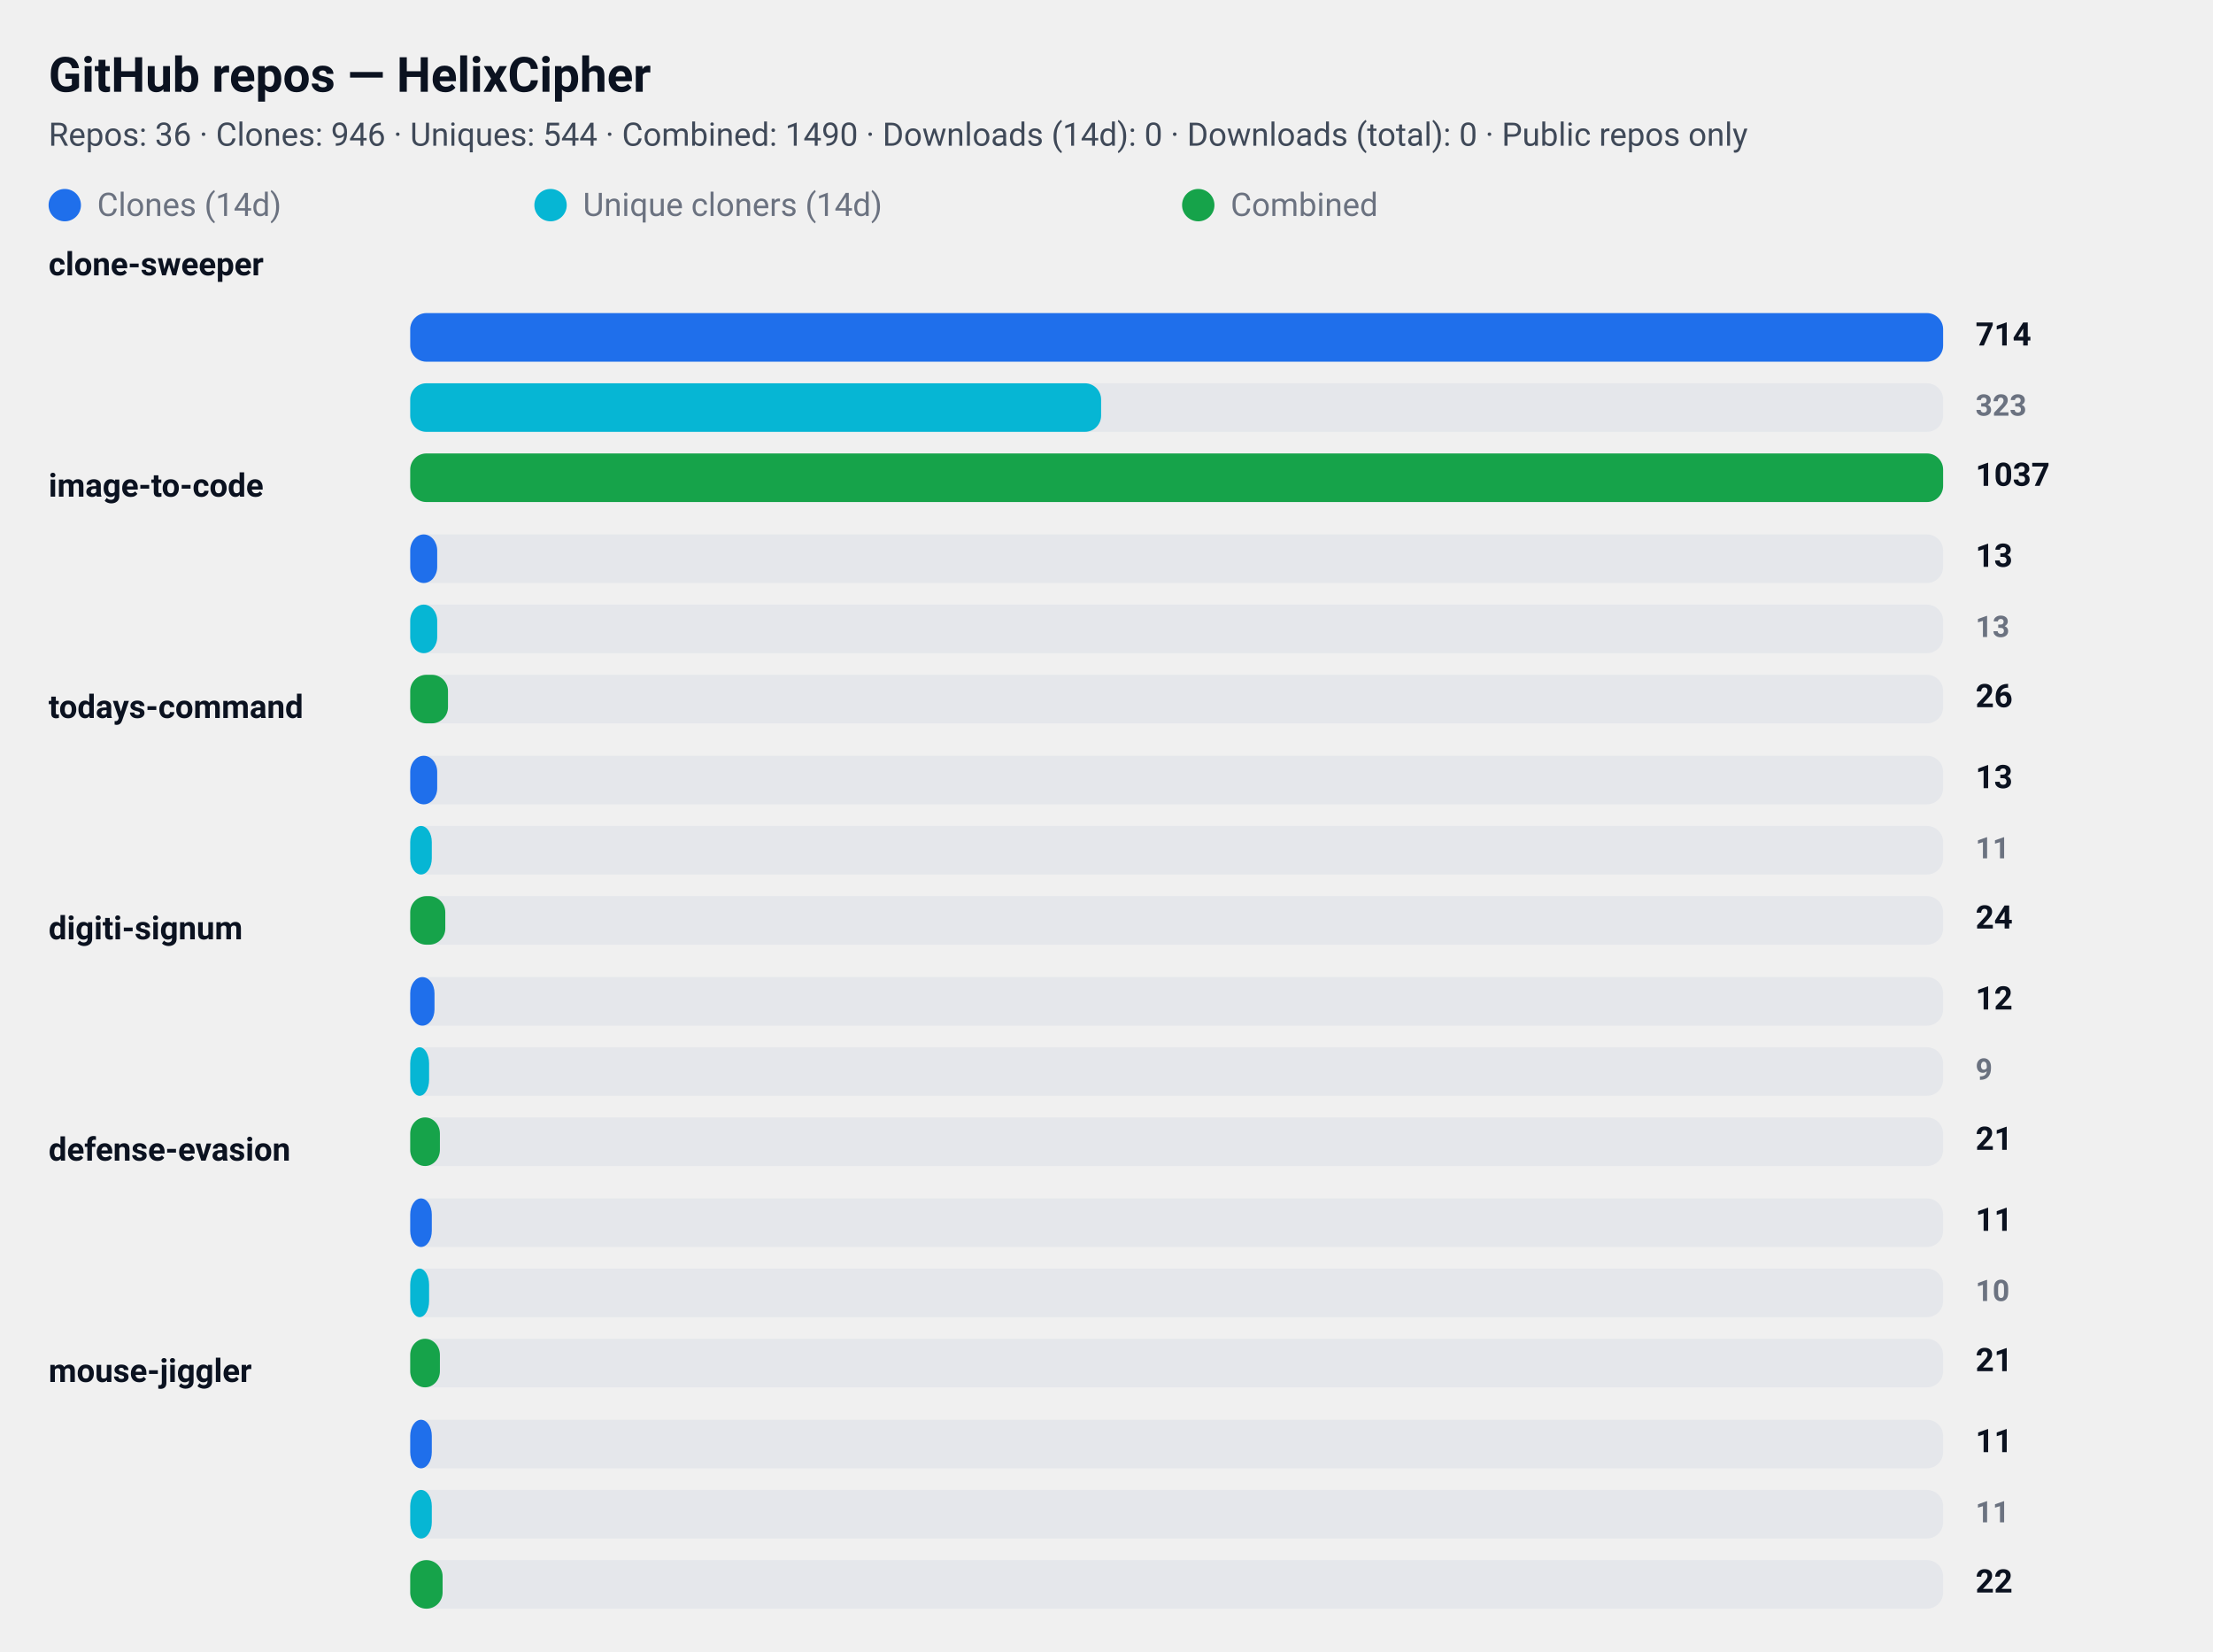
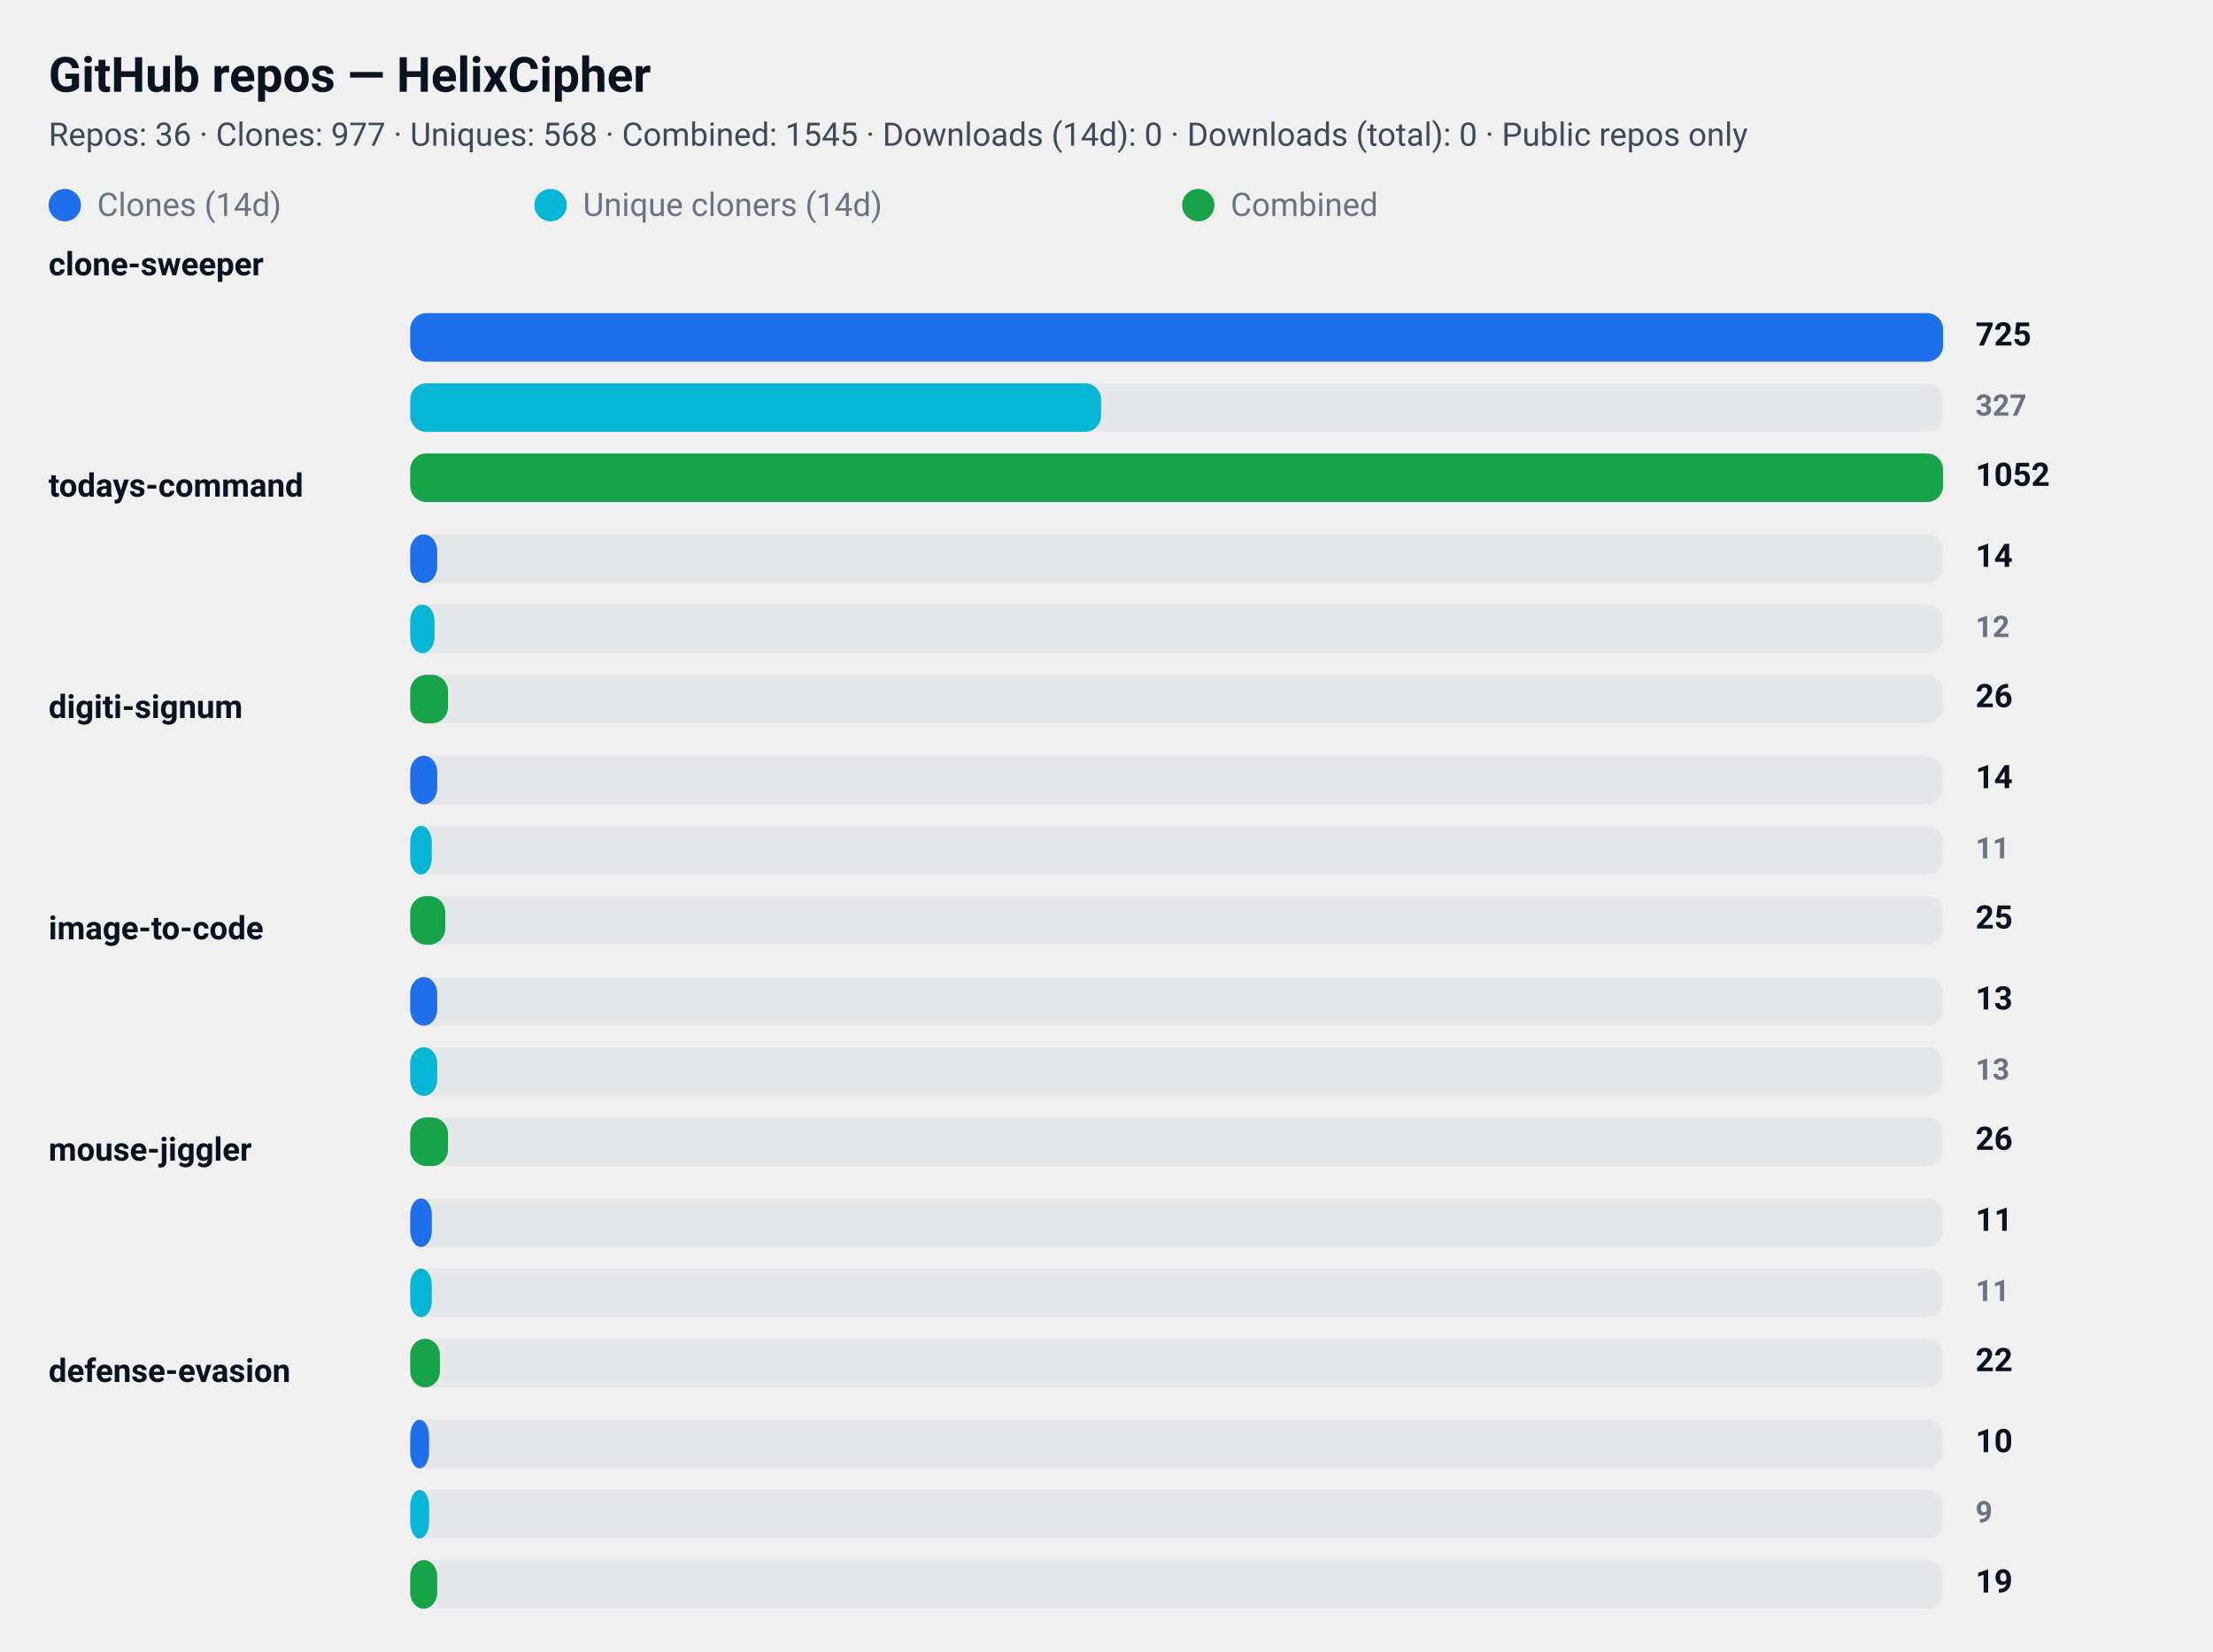
<svg xmlns="http://www.w3.org/2000/svg" width="820" height="612" viewBox="0 0 820 612" role="img" aria-label="GitHub repository clone statistics">
  <style>
  .card  { font-family: "Segoe UI", Roboto, "Helvetica Neue", Arial, sans-serif; }
  .title { font-weight: 700; font-size: 18px; fill: #0b1220; }
  .meta  { font-weight: 400; font-size: 12px; fill: #374151; opacity: 0.95; }
  .label { font-weight: 600; font-size: 12px; fill: #0b1220; }
  .count { font-weight: 700; font-size: 12px; fill: #0b1220; text-anchor: start; }
  .count-small { font-weight: 600; font-size: 11px; fill:#6b7280; text-anchor: start; }
  .muted { font-size:12px; fill:#6b7280; }

  .bar-clone { fill: #1f6feb; rx:6; }
  .bar-uniq  { fill: #06b6d4; rx:6; }
  .bar-comb  { fill: #16a34a; rx:6; }

  .bar-bg { fill: #e5e7eb; rx:6; }
  @media (prefers-color-scheme: dark) {
    .title, .meta, .label, .count, .count-small, .muted { fill: #ffffff; }
    .meta, .count-small { opacity: 0.9; }
  }
</style>
  <rect x="0" y="0" width="820" height="612" rx="12" fill="transparent" />
  <text x="18" y="34" class="title card">GitHub repos — HelixCipher</text>
-   <text x="18" y="54" class="meta card">Repos: 36 · Clones: 946 · Uniques: 544 · Combined: 1490 · Downloads (14d): 0 · Downloads (total): 0 · Public repos only</text>
+   <text x="18" y="54" class="meta card">Repos: 36 · Clones: 977 · Uniques: 568 · Combined: 1545 · Downloads (14d): 0 · Downloads (total): 0 · Public repos only</text>
  <g id="legend">
    <rect x="18" y="70" width="12" height="12" class="bar-clone" />
    <text x="36" y="80" class="muted card">Clones (14d)</text>
    <rect x="198" y="70" width="12" height="12" class="bar-uniq" />
    <text x="216" y="80" class="muted card">Unique cloners (14d)</text>
    <rect x="438" y="70" width="12" height="12" class="bar-comb" />
    <text x="456" y="80" class="muted card">Combined</text>
  </g>
  <text x="18" y="102" class="label card">clone-sweeper</text>
  <rect x="152" y="116" width="568" height="18" class="bar-bg" />
  <rect x="152" y="116" width="568" height="18" class="bar-clone" />
-   <text x="732" y="128" class="count card">714</text>
+   <text x="732" y="128" class="count card">725</text>
  <rect x="152" y="142" width="568" height="18" class="bar-bg" />
  <rect x="152" y="142" width="256" height="18" class="bar-uniq" />
-   <text x="732" y="154" class="count-small card">323</text>
+   <text x="732" y="154" class="count-small card">327</text>
  <rect x="152" y="168" width="568" height="18" class="bar-bg" />
  <rect x="152" y="168" width="568" height="18" class="bar-comb" />
-   <text x="732" y="180" class="count card">1037</text>
-   <text x="18" y="184" class="label card">image-to-code</text>
+   <text x="732" y="180" class="count card">1052</text>
+   <text x="18" y="184" class="label card">todays-command</text>
  <rect x="152" y="198" width="568" height="18" class="bar-bg" />
  <rect x="152" y="198" width="10" height="18" class="bar-clone" />
-   <text x="732" y="210" class="count card">13</text>
+   <text x="732" y="210" class="count card">14</text>
  <rect x="152" y="224" width="568" height="18" class="bar-bg" />
-   <rect x="152" y="224" width="10" height="18" class="bar-uniq" />
-   <text x="732" y="236" class="count-small card">13</text>
+   <rect x="152" y="224" width="9" height="18" class="bar-uniq" />
+   <text x="732" y="236" class="count-small card">12</text>
  <rect x="152" y="250" width="568" height="18" class="bar-bg" />
  <rect x="152" y="250" width="14" height="18" class="bar-comb" />
  <text x="732" y="262" class="count card">26</text>
-   <text x="18" y="266" class="label card">todays-command</text>
+   <text x="18" y="266" class="label card">digiti-signum</text>
  <rect x="152" y="280" width="568" height="18" class="bar-bg" />
  <rect x="152" y="280" width="10" height="18" class="bar-clone" />
-   <text x="732" y="292" class="count card">13</text>
+   <text x="732" y="292" class="count card">14</text>
  <rect x="152" y="306" width="568" height="18" class="bar-bg" />
  <rect x="152" y="306" width="8" height="18" class="bar-uniq" />
  <text x="732" y="318" class="count-small card">11</text>
  <rect x="152" y="332" width="568" height="18" class="bar-bg" />
  <rect x="152" y="332" width="13" height="18" class="bar-comb" />
-   <text x="732" y="344" class="count card">24</text>
-   <text x="18" y="348" class="label card">digiti-signum</text>
+   <text x="732" y="344" class="count card">25</text>
+   <text x="18" y="348" class="label card">image-to-code</text>
  <rect x="152" y="362" width="568" height="18" class="bar-bg" />
-   <rect x="152" y="362" width="9" height="18" class="bar-clone" />
-   <text x="732" y="374" class="count card">12</text>
+   <rect x="152" y="362" width="10" height="18" class="bar-clone" />
+   <text x="732" y="374" class="count card">13</text>
  <rect x="152" y="388" width="568" height="18" class="bar-bg" />
-   <rect x="152" y="388" width="7" height="18" class="bar-uniq" />
-   <text x="732" y="400" class="count-small card">9</text>
+   <rect x="152" y="388" width="10" height="18" class="bar-uniq" />
+   <text x="732" y="400" class="count-small card">13</text>
  <rect x="152" y="414" width="568" height="18" class="bar-bg" />
-   <rect x="152" y="414" width="11" height="18" class="bar-comb" />
-   <text x="732" y="426" class="count card">21</text>
-   <text x="18" y="430" class="label card">defense-evasion</text>
+   <rect x="152" y="414" width="14" height="18" class="bar-comb" />
+   <text x="732" y="426" class="count card">26</text>
+   <text x="18" y="430" class="label card">mouse-jiggler</text>
  <rect x="152" y="444" width="568" height="18" class="bar-bg" />
  <rect x="152" y="444" width="8" height="18" class="bar-clone" />
  <text x="732" y="456" class="count card">11</text>
  <rect x="152" y="470" width="568" height="18" class="bar-bg" />
-   <rect x="152" y="470" width="7" height="18" class="bar-uniq" />
-   <text x="732" y="482" class="count-small card">10</text>
+   <rect x="152" y="470" width="8" height="18" class="bar-uniq" />
+   <text x="732" y="482" class="count-small card">11</text>
  <rect x="152" y="496" width="568" height="18" class="bar-bg" />
  <rect x="152" y="496" width="11" height="18" class="bar-comb" />
-   <text x="732" y="508" class="count card">21</text>
-   <text x="18" y="512" class="label card">mouse-jiggler</text>
+   <text x="732" y="508" class="count card">22</text>
+   <text x="18" y="512" class="label card">defense-evasion</text>
  <rect x="152" y="526" width="568" height="18" class="bar-bg" />
-   <rect x="152" y="526" width="8" height="18" class="bar-clone" />
-   <text x="732" y="538" class="count card">11</text>
+   <rect x="152" y="526" width="7" height="18" class="bar-clone" />
+   <text x="732" y="538" class="count card">10</text>
  <rect x="152" y="552" width="568" height="18" class="bar-bg" />
-   <rect x="152" y="552" width="8" height="18" class="bar-uniq" />
-   <text x="732" y="564" class="count-small card">11</text>
+   <rect x="152" y="552" width="7" height="18" class="bar-uniq" />
+   <text x="732" y="564" class="count-small card">9</text>
  <rect x="152" y="578" width="568" height="18" class="bar-bg" />
-   <rect x="152" y="578" width="12" height="18" class="bar-comb" />
-   <text x="732" y="590" class="count card">22</text>
+   <rect x="152" y="578" width="10" height="18" class="bar-comb" />
+   <text x="732" y="590" class="count card">19</text>
</svg>
